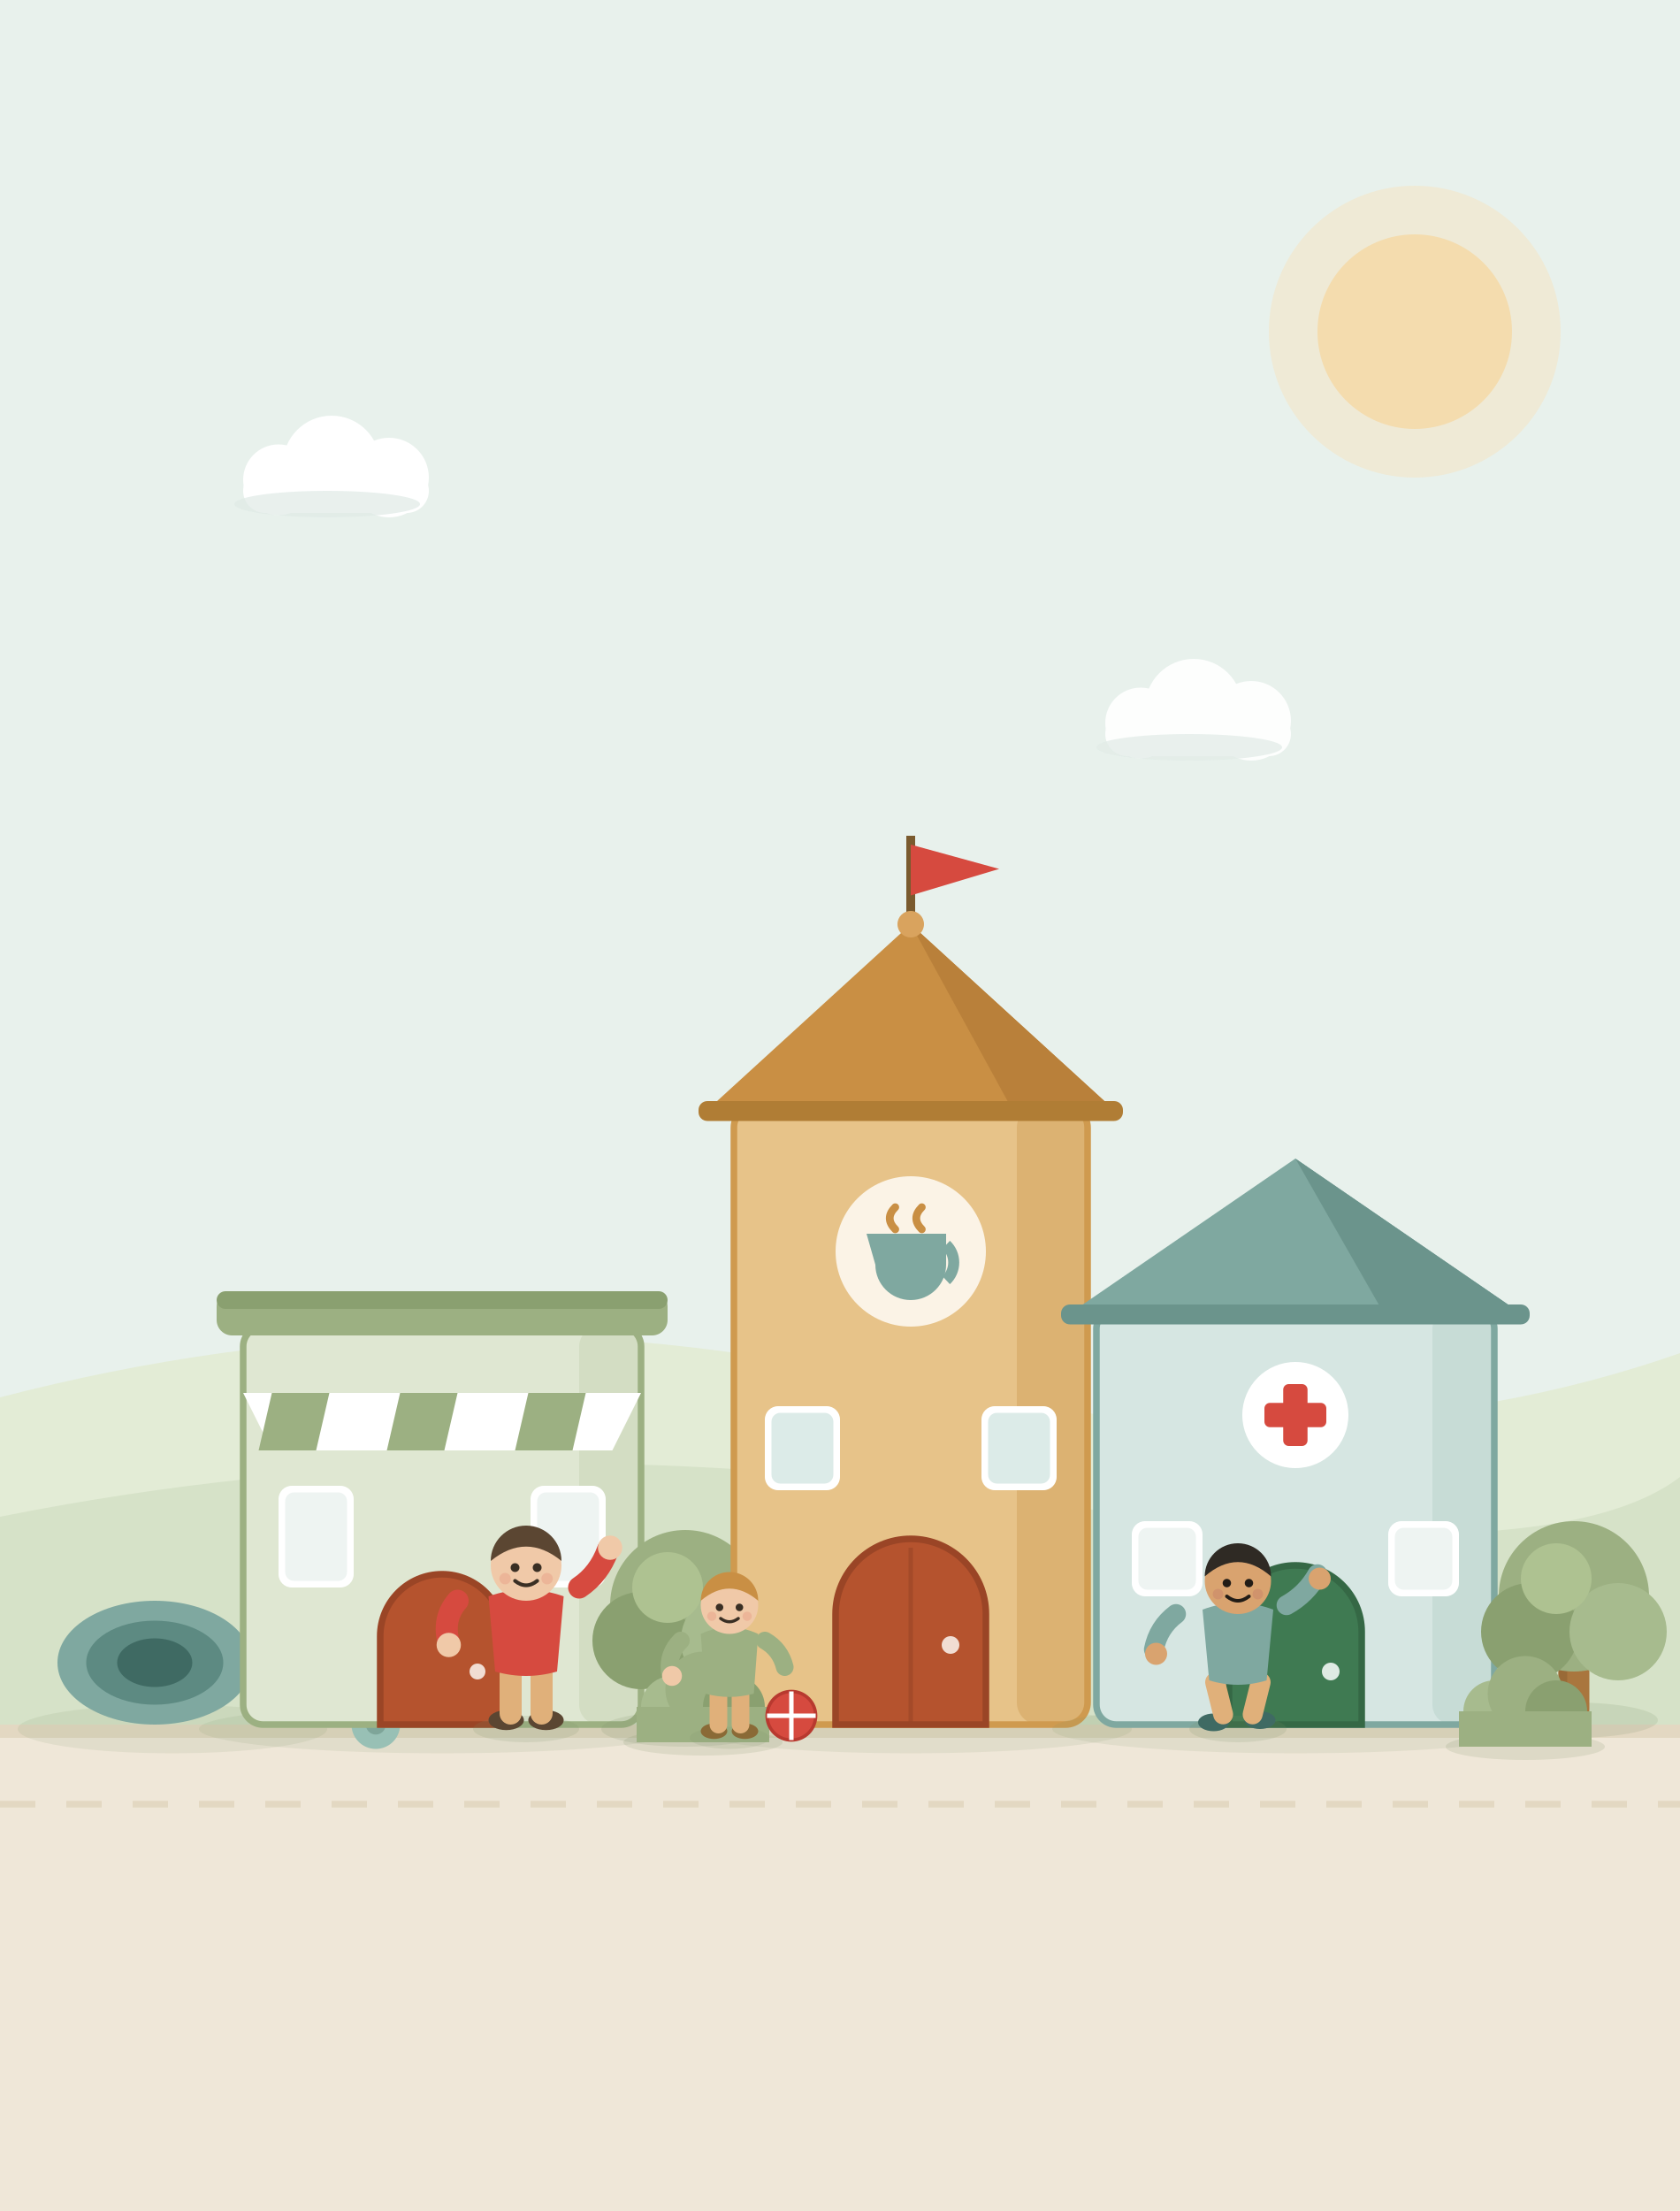
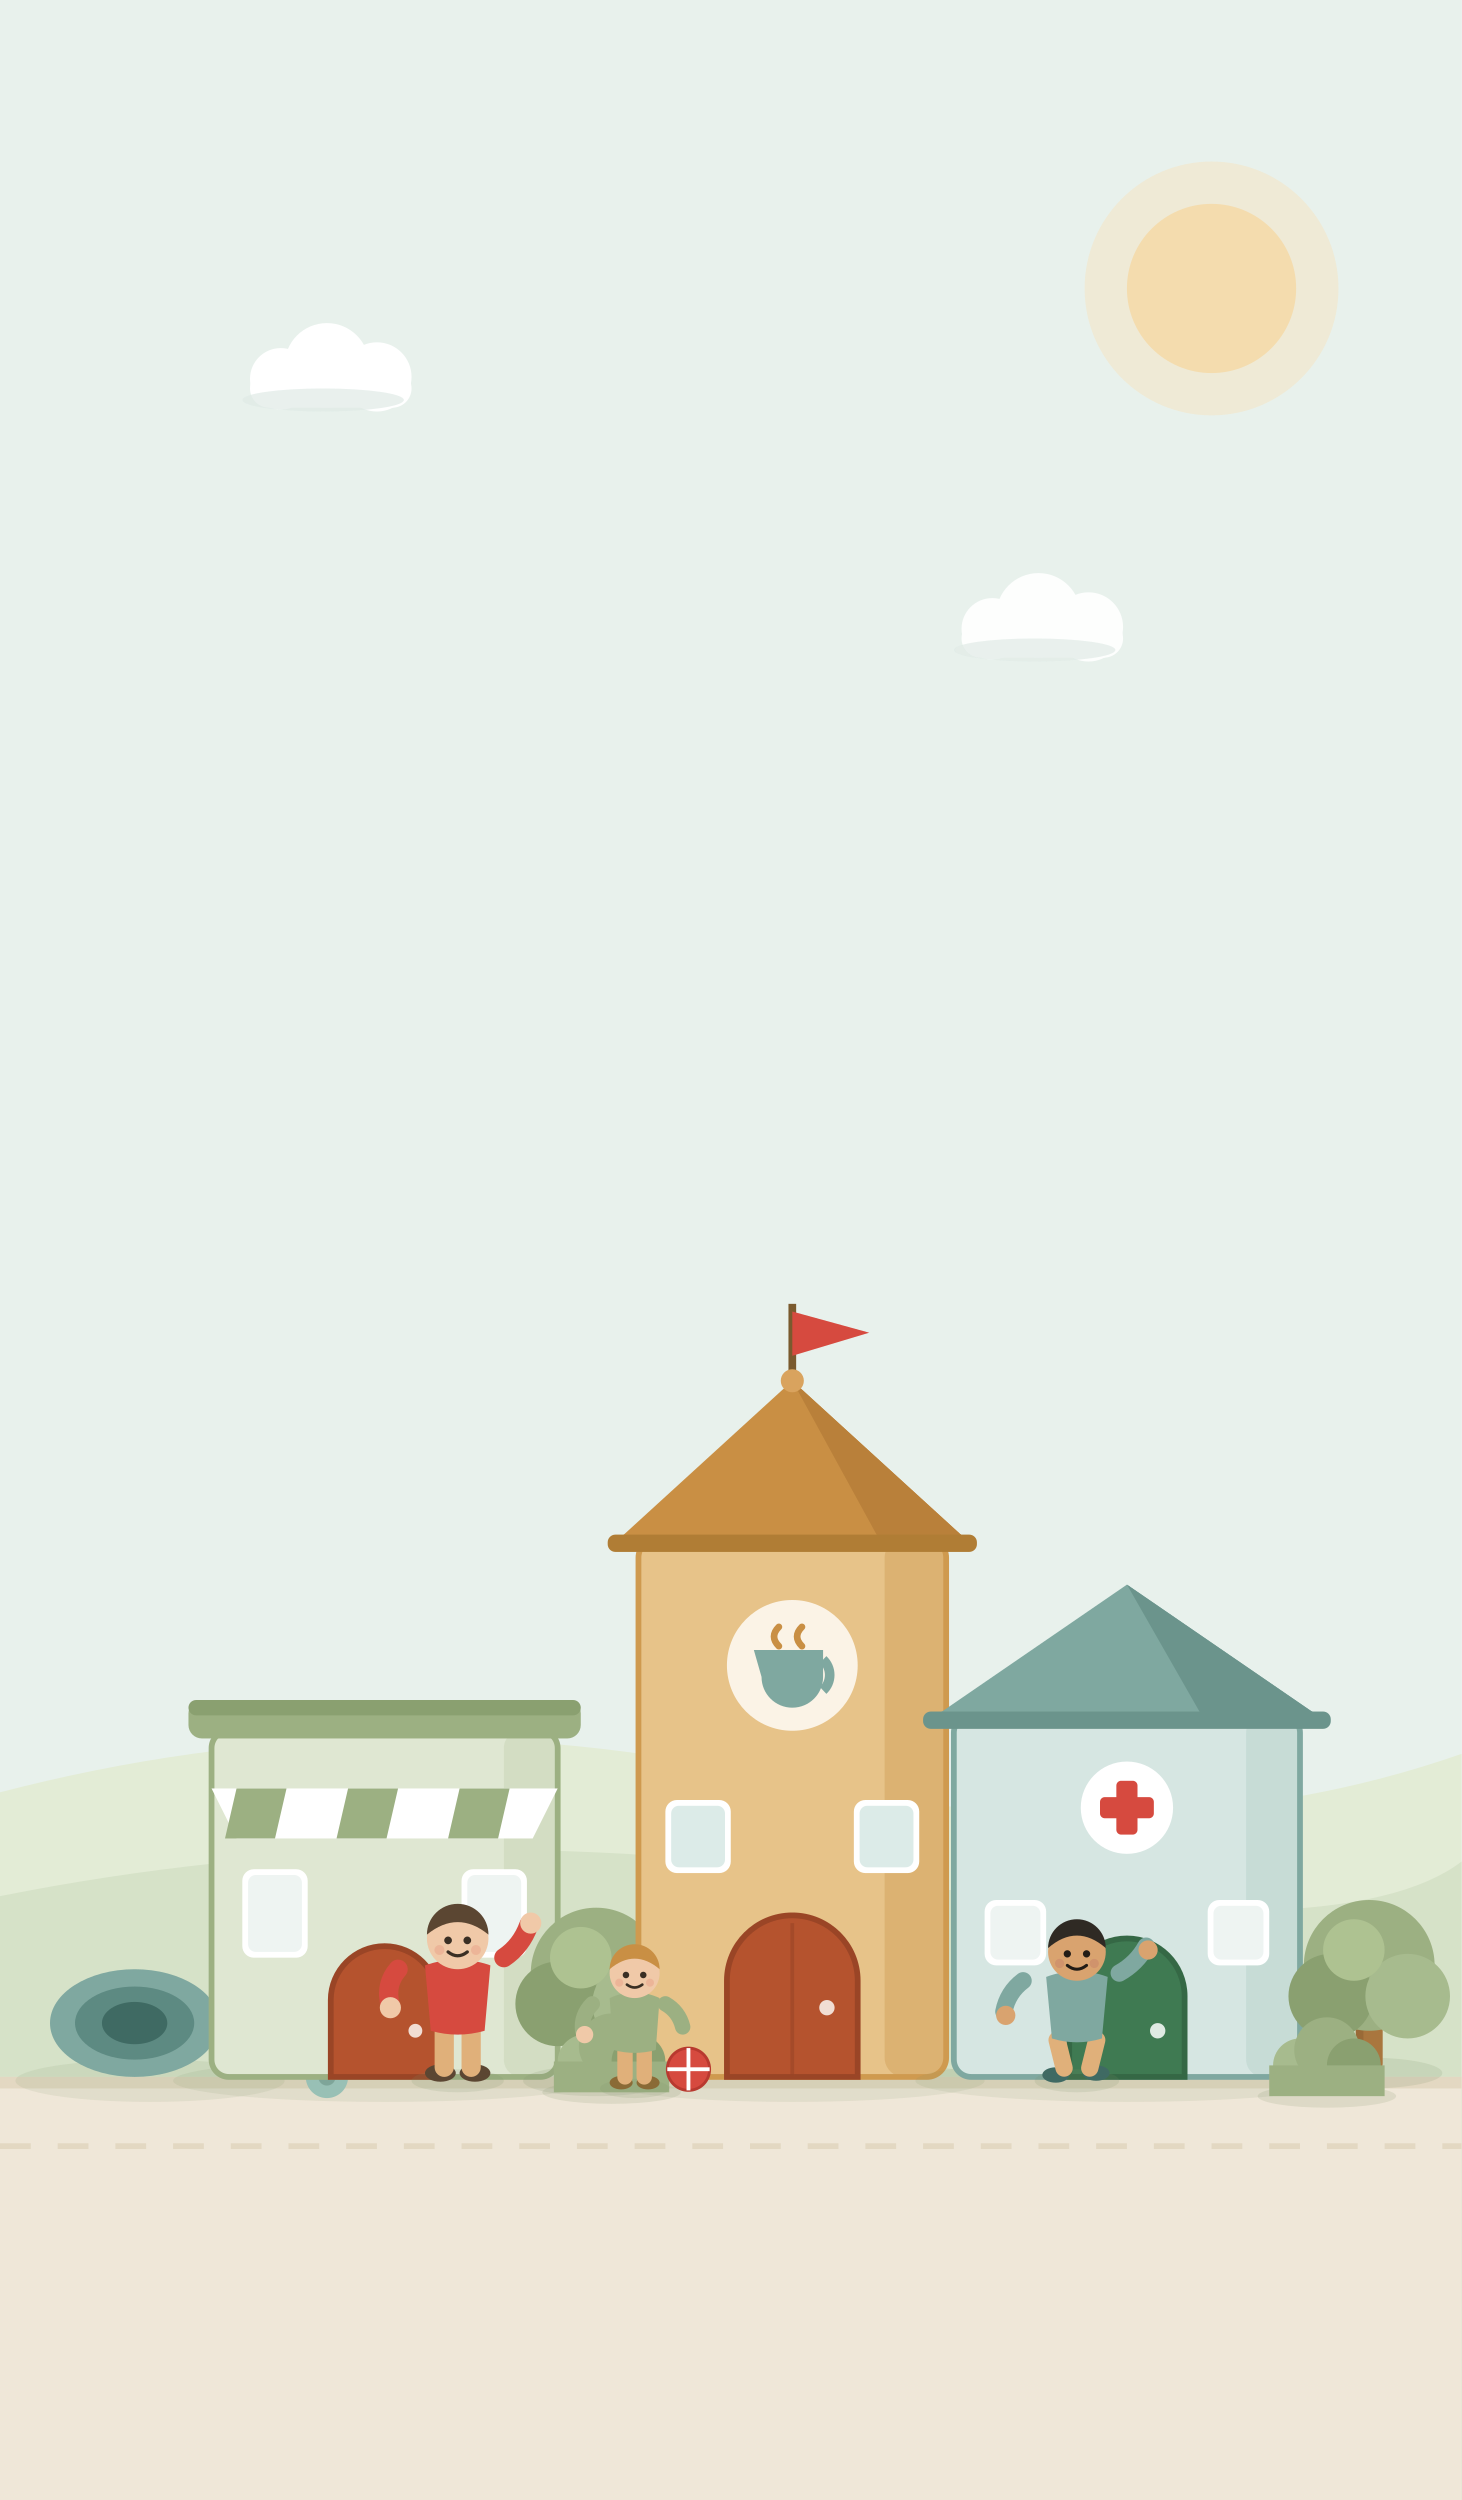
- <svg xmlns="http://www.w3.org/2000/svg" viewBox="0 0 760 1000" role="img" aria-label="An illustrated little town for phones — a café tower, grocery and clinic with children, trees, drifting clouds and fluttering flags.">
+ <svg xmlns="http://www.w3.org/2000/svg" viewBox="0 -300 760 1300" role="img" aria-label="An illustrated little town for phones — a café tower, grocery and clinic with children, trees, drifting clouds and fluttering flags.">
  <defs>
    <g id="mtree">
      <ellipse cx="0" cy="74" rx="38" ry="8" fill="#7a8f63" opacity="0.16" />
      <rect x="-7" y="36" width="14" height="40" rx="7" fill="#a9763e" />
      <rect x="-7" y="36" width="4" height="40" rx="2" fill="#8a5e30" opacity="0.5" />
      <circle cx="0" cy="18" r="34" fill="#9CB082" />
      <circle cx="-20" cy="34" r="22" fill="#8aa070" />
      <circle cx="20" cy="34" r="22" fill="#a7bb8e" />
      <circle cx="-8" cy="10" r="16" fill="#aec291" />
    </g>
    <g id="mbush">
      <ellipse cx="0" cy="18" rx="36" ry="6" fill="#7a8f63" opacity="0.16" />
      <circle cx="-14" cy="2" r="14" fill="#a7bb8e" />
      <circle cx="0" cy="-6" r="17" fill="#9CB082" />
      <circle cx="14" cy="2" r="14" fill="#8aa070" />
      <rect x="-30" y="2" width="60" height="16" fill="#9CB082" />
    </g>
    <g id="mcloud">
      <circle cx="0" cy="0" r="22" fill="#fff" />
      <circle cx="26" cy="6" r="18" fill="#fff" />
      <circle cx="-24" cy="7" r="16" fill="#fff" />
      <rect x="-40" y="2" width="84" height="20" rx="10" fill="#fff" />
      <ellipse cx="-2" cy="18" rx="42" ry="6" fill="#dfeae6" opacity="0.7" />
    </g>
  </defs>
-   <rect width="760" height="1000" fill="#e8f1ec" />
-   <circle cx="640" cy="150" r="66" fill="#f6e3bf" opacity="0.5">
+   <rect x="0" y="-300" width="760" height="1300" fill="#e8f1ec" />
+   <circle cx="630" cy="-150" r="66" fill="#f6e3bf" opacity="0.5">
    <animate attributeName="r" values="66;72;66" dur="7s" repeatCount="indefinite" />
  </circle>
-   <circle cx="640" cy="150" r="44" fill="#f4dcae">
+   <circle cx="630" cy="-150" r="44" fill="#f4dcae">
    <animate attributeName="r" values="44;47;44" dur="7s" repeatCount="indefinite" />
  </circle>
-   <use href="#mcloud" x="150" y="210">
+   <use href="#mcloud" x="170" y="-110">
    <animateTransform attributeName="transform" type="translate" values="0 0;36 0;0 0" dur="22s" repeatCount="indefinite" additive="sum" />
  </use>
-   <use href="#mcloud" x="540" y="320" opacity="0.9">
+   <use href="#mcloud" x="540" y="20" opacity="0.9">
    <animateTransform attributeName="transform" type="translate" values="0 0;28 0;0 0" dur="28s" repeatCount="indefinite" additive="sum" />
  </use>
  <path d="M0 632 Q200 580 400 624 T760 612 V1000 H0 Z" fill="#e3ecd6" />
  <path d="M0 686 Q220 642 460 678 T760 668 V1000 H0 Z" fill="#d6e2c8" />
  <rect x="0" y="780" width="760" height="220" fill="#efe7d8" />
  <path d="M0 816 H760" stroke="#e3d8c2" stroke-width="3" stroke-dasharray="16 14" />
  <rect x="0" y="780" width="760" height="6" fill="#e3d8c2" />
  <g>
    <ellipse cx="78" cy="782" rx="70" ry="11" fill="#7a8f63" opacity="0.12" />
    <ellipse cx="70" cy="752" rx="44" ry="28" fill="#7FA8A0" />
    <ellipse cx="70" cy="752" rx="31" ry="19" fill="#5d8a82" />
    <ellipse cx="70" cy="752" rx="17" ry="11" fill="#3f6a63" />
    <path d="M120 700 Q170 656 170 780" fill="none" stroke="#9cc6bf" stroke-width="22" stroke-linecap="round" />
    <path d="M120 700 Q170 656 170 780" fill="none" stroke="#7FA8A0" stroke-width="9" stroke-linecap="round" />
  </g>
  <g>
    <ellipse cx="200" cy="782" rx="110" ry="11" fill="#7a8f63" opacity="0.12" />
    <rect x="110" y="600" width="180" height="180" rx="9" fill="#dfe7d2" />
    <rect x="262" y="600" width="28" height="180" rx="9" fill="#cbd7b9" opacity="0.6" />
    <rect x="110" y="600" width="180" height="180" rx="9" fill="none" stroke="#9CB082" stroke-width="3" />
    <rect x="98" y="584" width="204" height="20" rx="7" fill="#9CB082" />
    <rect x="98" y="584" width="204" height="8" rx="4" fill="#8aa070" />
    <path d="M110 630 H290 L277 656 H123 Z" fill="#fff" />
    <path d="M123 630 H149 L143 656 H117 Z" fill="#9CB082" />
    <path d="M181 630 H207 L201 656 H175 Z" fill="#9CB082" />
    <path d="M239 630 H265 L259 656 H233 Z" fill="#9CB082" />
    <rect x="126" y="672" width="34" height="46" rx="6" fill="#fff" />
    <rect x="129" y="675" width="28" height="40" rx="4" fill="#eef4f2" />
    <rect x="240" y="672" width="34" height="46" rx="6" fill="#fff" />
    <rect x="243" y="675" width="28" height="40" rx="4" fill="#eef4f2" />
    <path d="M172 780 v-40 a28 28 0 0 1 56 0 v40 Z" fill="#B5532E" />
    <path d="M172 780 v-40 a28 28 0 0 1 56 0 v40 Z" fill="none" stroke="#9a4526" stroke-width="3" />
    <circle cx="216" cy="756" r="3.6" fill="#f1ddd3" />
  </g>
  <use href="#mtree" x="310" y="708" />
  <g>
    <ellipse cx="412" cy="782" rx="100" ry="11" fill="#7a8f63" opacity="0.12" />
    <rect x="332" y="500" width="160" height="280" rx="10" fill="#e7c389" />
    <rect x="460" y="500" width="32" height="280" rx="10" fill="#d3a45f" opacity="0.55" />
    <rect x="332" y="500" width="160" height="280" rx="10" fill="none" stroke="#cf9a4f" stroke-width="3" />
    <polygon points="320,502 412,418 504,502" fill="#c98f44" />
    <polygon points="412,418 504,502 458,502" fill="#b9803a" />
    <rect x="316" y="498" width="192" height="9" rx="4" fill="#b07d35" />
    <line x1="412" y1="418" x2="412" y2="378" stroke="#7a5a2e" stroke-width="4" />
    <path d="M412 382 L452 393 L412 405 Z" fill="#D64A3F">
      <animateTransform attributeName="transform" type="rotate" values="-6 412 393;9 412 393;-6 412 393" dur="2.3s" repeatCount="indefinite" />
    </path>
    <circle cx="412" cy="418" r="6" fill="#D9A35E" />
    <circle cx="412" cy="566" r="34" fill="#fbf3e6" />
    <g transform="translate(412,568)">
      <path d="M-20 -10 H16 V4 a16 16 0 0 1 -32 0 Z" fill="#7FA8A0" />
      <path d="M16 -5 a11 11 0 0 1 0 16" fill="none" stroke="#7FA8A0" stroke-width="5" />
      <path d="M-7 -22 q-5 5 0 10 M5 -22 q-5 5 0 10" stroke="#c98f44" stroke-width="3.5" fill="none" stroke-linecap="round" />
    </g>
    <rect x="346" y="636" width="34" height="38" rx="6" fill="#fff" />
    <rect x="349" y="639" width="28" height="32" rx="4" fill="#dcebe8" />
    <rect x="444" y="636" width="34" height="38" rx="6" fill="#fff" />
    <rect x="447" y="639" width="28" height="32" rx="4" fill="#dcebe8" />
    <path d="M378 780 v-50 a34 34 0 0 1 68 0 v50 Z" fill="#B5532E" />
    <path d="M378 780 v-50 a34 34 0 0 1 68 0 v50 Z" fill="none" stroke="#9a4526" stroke-width="3" />
    <line x1="412" y1="700" x2="412" y2="780" stroke="#9a4526" stroke-width="2" opacity="0.6" />
    <circle cx="430" cy="744" r="4" fill="#f1ddd3" />
  </g>
  <use href="#mbush" x="318" y="770" />
  <g>
    <ellipse cx="586" cy="782" rx="110" ry="11" fill="#7a8f63" opacity="0.12" />
    <rect x="496" y="592" width="180" height="188" rx="9" fill="#d6e6e2" />
    <rect x="648" y="592" width="28" height="188" rx="9" fill="#bcd5cf" opacity="0.6" />
    <rect x="496" y="592" width="180" height="188" rx="9" fill="none" stroke="#7FA8A0" stroke-width="3" />
    <polygon points="484,594 586,524 688,594" fill="#7FA8A0" />
    <polygon points="586,524 688,594 626,594" fill="#6b948c" />
    <rect x="480" y="590" width="212" height="9" rx="4" fill="#6b948c" />
    <circle cx="586" cy="640" r="24" fill="#fff" />
    <g transform="translate(586,640)" fill="#D64A3F">
      <rect x="-5.5" y="-14" width="11" height="28" rx="2.5" />
      <rect x="-14" y="-5.5" width="28" height="11" rx="2.5" />
    </g>
    <rect x="512" y="688" width="32" height="34" rx="6" fill="#fff" />
    <rect x="515" y="691" width="26" height="28" rx="4" fill="#eef4f2" />
    <rect x="628" y="688" width="32" height="34" rx="6" fill="#fff" />
    <rect x="631" y="691" width="26" height="28" rx="4" fill="#eef4f2" />
    <path d="M556 780 v-42 a30 30 0 0 1 60 0 v42 Z" fill="#3f7a52" />
    <path d="M556 780 v-42 a30 30 0 0 1 60 0 v42 Z" fill="none" stroke="#356845" stroke-width="3" />
    <circle cx="602" cy="756" r="4" fill="#dfeae3" />
  </g>
  <use href="#mtree" x="712" y="704" />
  <use href="#mbush" x="690" y="772" />
  <g transform="translate(238,780)">
    <animateTransform attributeName="transform" type="translate" values="0 0;0 -13;0 0" dur="3.2s" repeatCount="indefinite" additive="sum" />
    <ellipse cx="0" cy="2" rx="24" ry="6" fill="#7a8f63" opacity="0.15" />
    <ellipse cx="-9" cy="-2" rx="8" ry="4.5" fill="#5b4632" />
    <ellipse cx="9" cy="-2" rx="8" ry="4.5" fill="#5b4632" />
    <rect x="-12" y="-28" width="10" height="28" rx="5" fill="#e0b07a" />
    <rect x="2" y="-28" width="10" height="28" rx="5" fill="#e0b07a" />
    <path d="M-17 -58 Q0 -64 17 -58 L14 -24 Q0 -20 -14 -24 Z" fill="#D64A3F" />
    <path d="M-31 -56 q-7 8 -4 19" stroke="#D64A3F" stroke-width="10" fill="none" stroke-linecap="round" />
    <path d="M24 -62 q9 -6 13 -17" stroke="#D64A3F" stroke-width="10" fill="none" stroke-linecap="round" />
    <circle cx="-35" cy="-36" r="5.5" fill="#f0c9a8" />
    <circle cx="38" cy="-80" r="5.5" fill="#f0c9a8" />
    <circle cx="0" cy="-72" r="16" fill="#f0c9a8" />
    <path d="M-16 -74 a16 16 0 0 1 32 0 q-16 -13 -32 0Z" fill="#5b4632" />
    <circle cx="-5" cy="-71" r="2" fill="#3a2f24" />
    <circle cx="5" cy="-71" r="2" fill="#3a2f24" />
    <circle cx="-9.5" cy="-66" r="2.6" fill="#eaa98e" opacity="0.6" />
    <circle cx="9.5" cy="-66" r="2.6" fill="#eaa98e" opacity="0.6" />
    <path d="M-5 -65 q5 4 10 0" stroke="#3a2f24" stroke-width="1.7" fill="none" stroke-linecap="round" />
  </g>
  <g transform="translate(330,784)">
    <animateTransform attributeName="transform" type="translate" values="0 0;0 -9;0 0" dur="3.9s" repeatCount="indefinite" additive="sum" />
    <ellipse cx="0" cy="2" rx="18" ry="5" fill="#7a8f63" opacity="0.15" />
    <ellipse cx="-7" cy="-1" rx="6" ry="3.5" fill="#8a6a36" />
    <ellipse cx="7" cy="-1" rx="6" ry="3.5" fill="#8a6a36" />
    <rect x="-9" y="-21" width="8" height="21" rx="4" fill="#e0b07a" />
    <rect x="1" y="-21" width="8" height="21" rx="4" fill="#e0b07a" />
    <path d="M-13 -45 Q0 -51 13 -45 L11 -18 Q0 -15 -11 -18 Z" fill="#9CB082" />
    <path d="M-22 -42 q-6 6 -5 14" stroke="#9CB082" stroke-width="8" fill="none" stroke-linecap="round" />
    <path d="M16 -42 q7 4 9 12" stroke="#9CB082" stroke-width="8" fill="none" stroke-linecap="round" />
    <circle cx="-26" cy="-26" r="4.5" fill="#f0c9a8" />
    <circle cx="0" cy="-58" r="13" fill="#f0c9a8" />
    <path d="M-13 -60 a13 13 0 0 1 26 0 q-13 -11 -26 0Z" fill="#c98f44" />
    <circle cx="-4.5" cy="-57" r="1.7" fill="#3a2f24" />
    <circle cx="4.5" cy="-57" r="1.7" fill="#3a2f24" />
    <circle cx="-8" cy="-53" r="2.1" fill="#eaa98e" opacity="0.6" />
    <circle cx="8" cy="-53" r="2.1" fill="#eaa98e" opacity="0.6" />
    <path d="M-4 -52 q4 3 8 0" stroke="#3a2f24" stroke-width="1.4" fill="none" stroke-linecap="round" />
    <circle cx="28" cy="-8" r="11" fill="#D64A3F" />
    <circle cx="28" cy="-8" r="11" fill="none" stroke="#b8392f" stroke-width="1.5" />
    <path d="M17 -8 h22 M28 -19 v22" stroke="#fff" stroke-width="2" />
  </g>
  <g transform="translate(560,780)">
    <animateTransform attributeName="transform" type="translate" values="0 0;0 -12;0 0" dur="2.7s" repeatCount="indefinite" additive="sum" />
    <ellipse cx="0" cy="2" rx="22" ry="6" fill="#7a8f63" opacity="0.15" />
    <ellipse cx="-11" cy="-1" rx="7" ry="4" fill="#3f6a63" />
    <ellipse cx="10" cy="-2" rx="7" ry="4" fill="#3f6a63" />
    <rect x="-13" y="-24" width="9" height="24" rx="4.5" fill="#e0b07a" transform="rotate(-14 -8 -12)" />
    <rect x="4" y="-24" width="9" height="24" rx="4.5" fill="#e0b07a" transform="rotate(14 8 -12)" />
    <path d="M-16 -52 Q0 -58 16 -52 L13 -20 Q0 -16 -13 -20 Z" fill="#7FA8A0" />
    <path d="M-28 -50 q-8 6 -10 16" stroke="#7FA8A0" stroke-width="9" fill="none" stroke-linecap="round" />
    <path d="M22 -54 q9 -5 14 -14" stroke="#7FA8A0" stroke-width="9" fill="none" stroke-linecap="round" />
    <circle cx="-37" cy="-32" r="5" fill="#d9a36f" />
    <circle cx="37" cy="-66" r="5" fill="#d9a36f" />
    <circle cx="0" cy="-65" r="15" fill="#d9a36f" />
    <path d="M-15 -67 a15 15 0 0 1 30 0 q-15 -13 -30 0Z" fill="#2f2a24" />
    <circle cx="-5" cy="-64" r="1.9" fill="#221c16" />
    <circle cx="5" cy="-64" r="1.9" fill="#221c16" />
    <circle cx="-9" cy="-59" r="2.4" fill="#c9856a" opacity="0.55" />
    <circle cx="9" cy="-59" r="2.4" fill="#c9856a" opacity="0.55" />
    <path d="M-5 -58 q5 4 10 0" stroke="#221c16" stroke-width="1.6" fill="none" stroke-linecap="round" />
  </g>
</svg>
